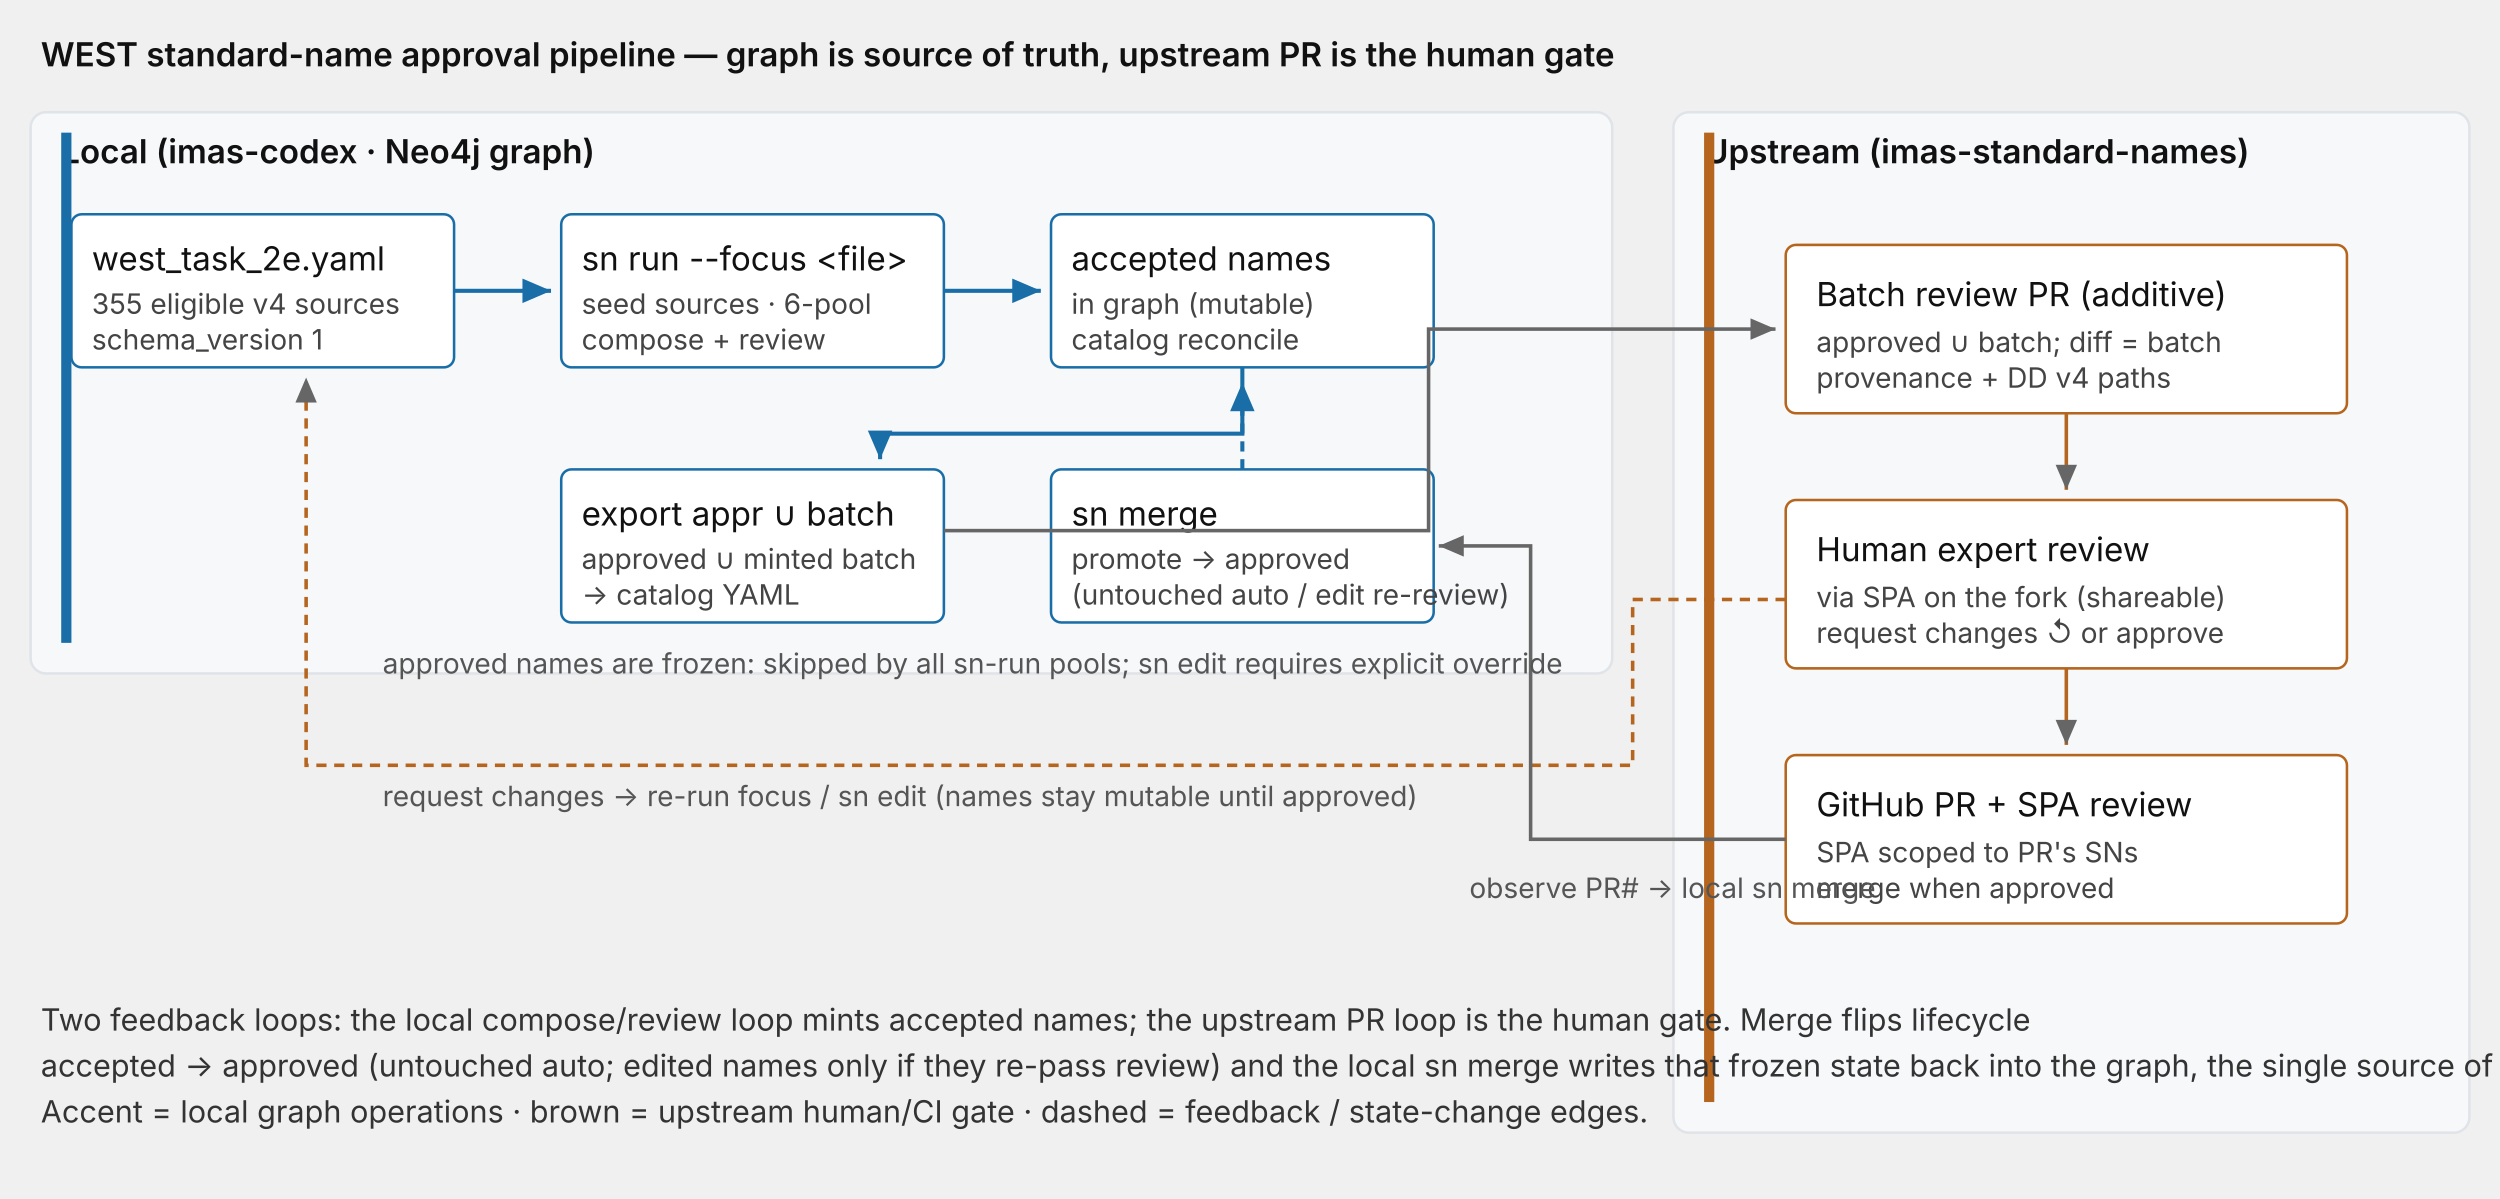
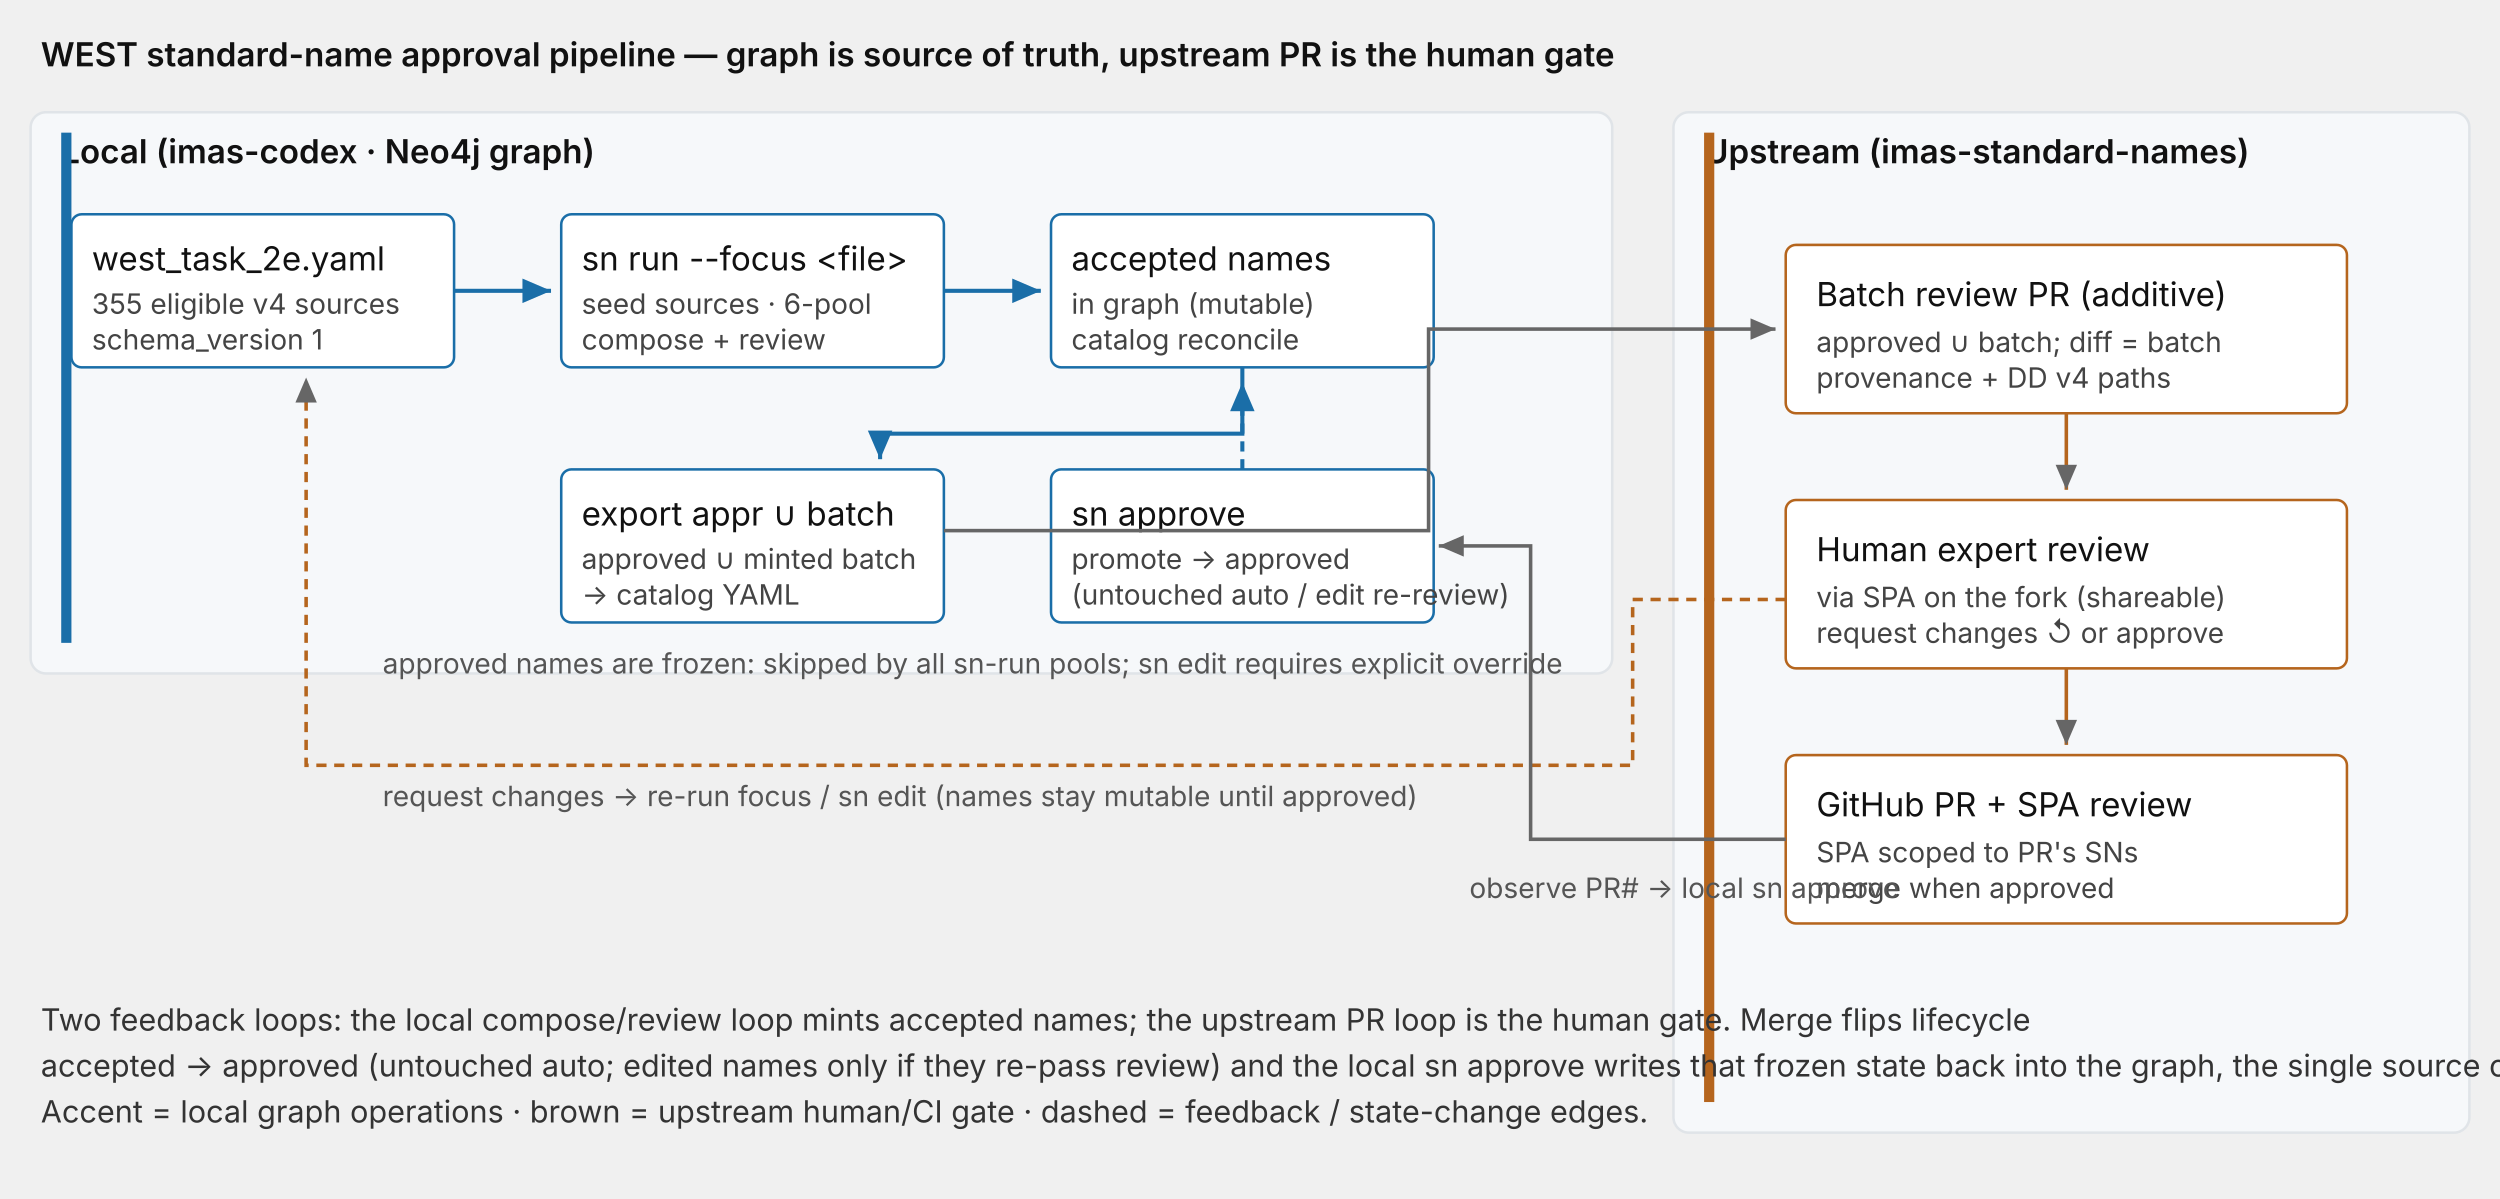
<svg xmlns="http://www.w3.org/2000/svg" viewBox="0 0 980 470" font-family="system-ui, -apple-system, sans-serif">
  <style>
    .box  { fill:#ffffff; stroke:#333; stroke-width:1; }
    .lbl  { fill:#111; font-size:13px; }
    .sub  { fill:#444; font-size:11px; }
    .hdr  { fill:#111; font-size:13px; font-weight:600; }
    .cap  { fill:#333; font-size:12px; }
    .accent { stroke:#1a6ea8; }
    .accbar { fill:#1a6ea8; }
    .human { stroke:#b5651d; }
    .humbar { fill:#b5651d; }
    .flow { stroke:#666; stroke-width:1.4; fill:none; marker-end:url(#ah); }
    .flowa { stroke:#1a6ea8; stroke-width:1.6; fill:none; marker-end:url(#aha); }
    .note { fill:#555; font-size:11px; }
    .band { fill:#f6f8fa; stroke:#e0e4e8; stroke-width:1; }
  </style>
  <defs>
    <marker id="ah" markerWidth="9" markerHeight="9" refX="7" refY="3" orient="auto">
      <path d="M0,0 L7,3 L0,6 Z" fill="#666" />
    </marker>
    <marker id="aha" markerWidth="9" markerHeight="9" refX="7" refY="3" orient="auto">
      <path d="M0,0 L7,3 L0,6 Z" fill="#1a6ea8" />
    </marker>
  </defs>
  <text x="16" y="26" class="hdr" font-size="15">WEST standard-name approval pipeline — graph is source of truth, upstream PR is the human gate</text>
  <rect x="12" y="44" width="620" height="220" rx="6" class="band" />
  <text x="24" y="64" class="hdr">Local (imas-codex · Neo4j graph)</text>
  <rect x="24" y="52" width="4" height="200" class="accbar" />
  <rect x="28" y="84" width="150" height="60" rx="4" class="box accent" />
  <text x="36" y="106" class="lbl">west_task_2e.yaml</text>
  <text x="36" y="123" class="sub">355 eligible v4 sources</text>
  <text x="36" y="137" class="sub">schema_version 1</text>
  <rect x="220" y="84" width="150" height="60" rx="4" class="box accent" />
  <text x="228" y="106" class="lbl">sn run --focus &lt;file&gt;</text>
  <text x="228" y="123" class="sub">seed sources · 6-pool</text>
  <text x="228" y="137" class="sub">compose + review</text>
  <rect x="412" y="84" width="150" height="60" rx="4" class="box accent" />
  <text x="420" y="106" class="lbl">accepted names</text>
  <text x="420" y="123" class="sub">in graph (mutable)</text>
  <text x="420" y="137" class="sub">catalog reconcile</text>
  <rect x="220" y="184" width="150" height="60" rx="4" class="box accent" />
  <text x="228" y="206" class="lbl">export appr ∪ batch</text>
  <text x="228" y="223" class="sub">approved ∪ minted batch</text>
  <text x="228" y="237" class="sub">→ catalog YAML</text>
  <rect x="412" y="184" width="150" height="60" rx="4" class="box accent" />
-   <text x="420" y="206" class="lbl">sn merge</text>
+   <text x="420" y="206" class="lbl">sn approve</text>
  <text x="420" y="223" class="sub">promote → approved</text>
  <text x="420" y="237" class="sub">(untouched auto / edit re-review)</text>
  <rect x="656" y="44" width="312" height="400" rx="6" class="band" />
  <text x="668" y="64" class="hdr">Upstream (imas-standard-names)</text>
  <rect x="668" y="52" width="4" height="380" class="humbar" />
  <rect x="700" y="96" width="220" height="66" rx="4" class="box human" />
  <text x="712" y="120" class="lbl">Batch review PR (additive)</text>
  <text x="712" y="138" class="sub">approved ∪ batch; diff = batch</text>
  <text x="712" y="152" class="sub">provenance + DD v4 paths</text>
  <rect x="700" y="196" width="220" height="66" rx="4" class="box human" />
  <text x="712" y="220" class="lbl">Human expert review</text>
  <text x="712" y="238" class="sub">via SPA on the fork (shareable)</text>
  <text x="712" y="252" class="sub">request changes ↺ or approve</text>
  <rect x="700" y="296" width="220" height="66" rx="4" class="box human" />
  <text x="712" y="320" class="lbl">GitHub PR + SPA review</text>
  <text x="712" y="338" class="sub">SPA scoped to PR's SNs</text>
  <text x="712" y="352" class="sub">merge when approved</text>
  <path class="flowa" d="M178,114 L216,114" />
  <path class="flowa" d="M370,114 L408,114" />
  <path class="flowa" d="M487,144 L487,170 L345,170 L345,180" />
  <path class="flow" d="M370,208 L560,208 L560,129 L696,129" />
  <path class="flow humflow" style="stroke:#b5651d" d="M810,162 L810,192" />
  <path class="flow" style="stroke:#b5651d;stroke-dasharray:4 3" d="M700,235 L640,235 L640,300 L120,300 L120,148" />
  <text x="150" y="316" class="note">request changes → re-run focus / sn edit (names stay mutable until approved)</text>
  <path class="flow" style="stroke:#b5651d" d="M810,262 L810,292" />
  <path class="flow" d="M700,329 L600,329 L600,214 L564,214" />
-   <text x="576" y="352" class="note">observe PR# → local sn merge</text>
+   <text x="576" y="352" class="note">observe PR# → local sn approve</text>
  <path class="flowa" d="M487,184 L487,150" style="stroke-dasharray:4 3" />
  <text x="150" y="264" class="note">approved names are frozen: skipped by all sn-run pools; sn edit requires explicit override</text>
  <text x="16" y="404" class="cap">Two feedback loops: the local compose/review loop mints accepted names; the upstream PR loop is the human gate. Merge flips lifecycle</text>
-   <text x="16" y="422" class="cap">accepted → approved (untouched auto; edited names only if they re-pass review) and the local sn merge writes that frozen state back into the graph, the single source of truth.</text>
+   <text x="16" y="422" class="cap">accepted → approved (untouched auto; edited names only if they re-pass review) and the local sn approve writes that frozen state back into the graph, the single source of truth.</text>
  <text x="16" y="440" class="cap">Accent = local graph operations · brown = upstream human/CI gate · dashed = feedback / state-change edges.</text>
</svg>
